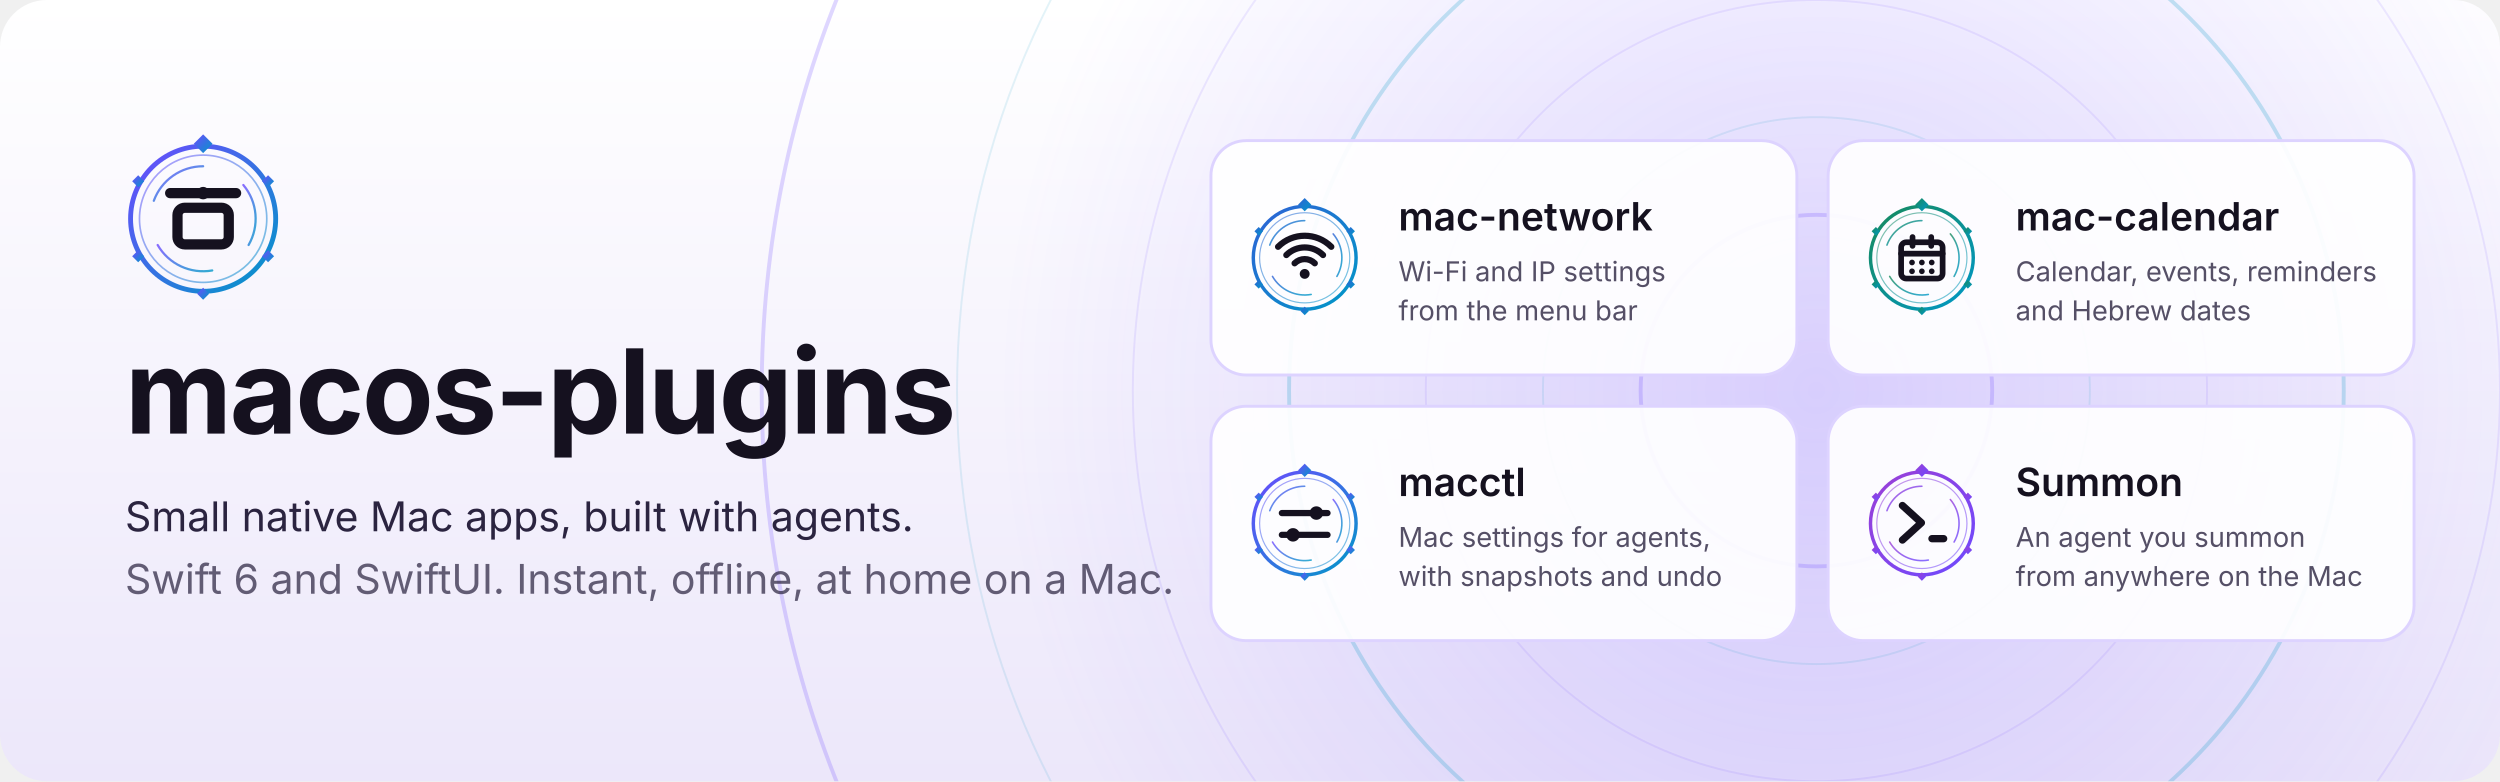
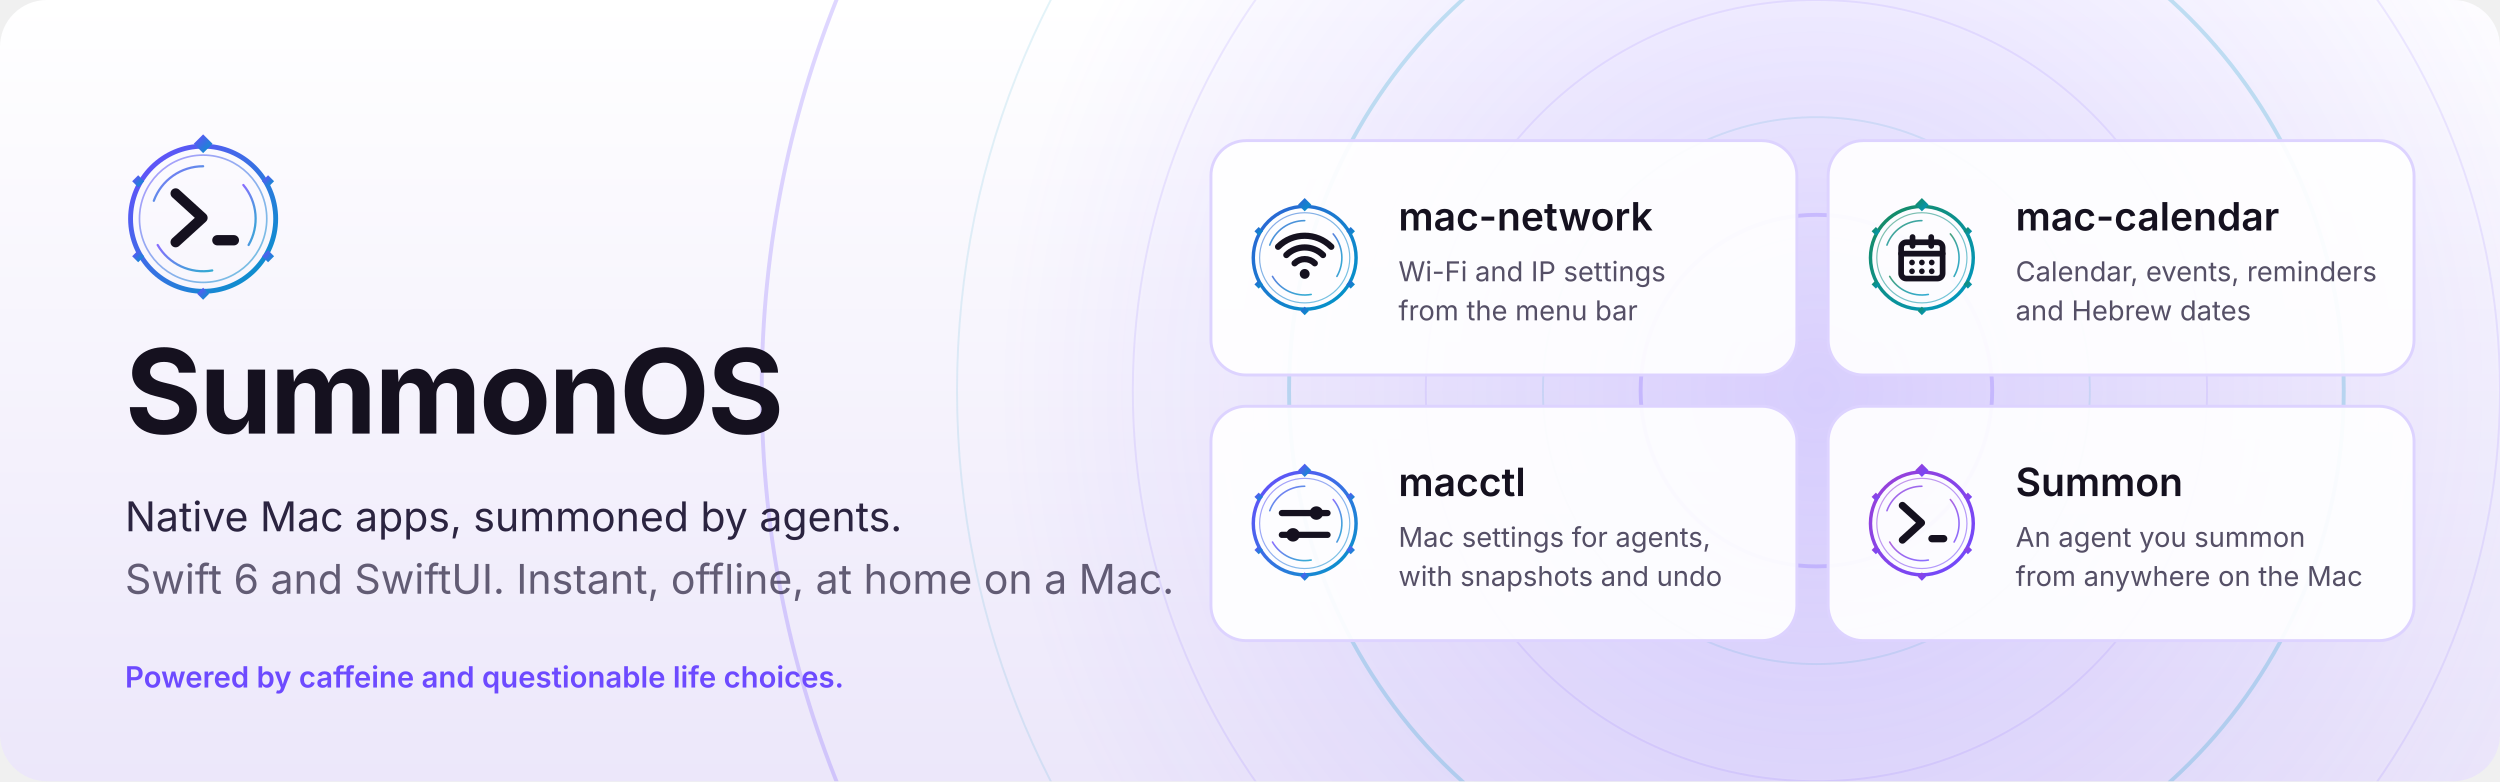
- <svg xmlns="http://www.w3.org/2000/svg" viewBox="0 0 1280 400" width="1280" height="400" role="img" aria-label="macos-plugins: small native Mac apps, built with agents, in Swift">
+ <svg xmlns="http://www.w3.org/2000/svg" viewBox="0 0 1280 400" width="1280" height="400" role="img" aria-label="SummonOS: native Mac apps, summoned by agents, in Swift">
  <defs>
    <linearGradient id="bg" x1="0" y1="0" x2="0" y2="1">
      <stop offset="0" stop-color="#FFFFFF" />
      <stop offset="1" stop-color="#ECE7FA" />
    </linearGradient>
    <radialGradient id="glow" cx=".5" cy=".5" r=".5">
      <stop offset="0" stop-color="#6D4AFF" stop-opacity="0.22" />
      <stop offset="1" stop-color="#6D4AFF" stop-opacity="0" />
    </radialGradient>
  </defs>
  <rect width="1280" height="400" rx="24" fill="url(#bg)" />
  <defs>
    <linearGradient id="gm" x1="0" y1="0" x2="1" y2="1">
      <stop offset="0" stop-color="#6D4AFF" />
      <stop offset="1" stop-color="#0098C7" />
    </linearGradient>
    <linearGradient id="g0" x1="0" y1="0" x2="1" y2="1">
      <stop offset="0" stop-color="#2F62D6" />
      <stop offset="1" stop-color="#0098C7" />
    </linearGradient>
    <linearGradient id="g1" x1="0" y1="0" x2="1" y2="1">
      <stop offset="0" stop-color="#178A5B" />
      <stop offset="1" stop-color="#0098C7" />
    </linearGradient>
    <linearGradient id="g2" x1="0" y1="0" x2="1" y2="1">
      <stop offset="0" stop-color="#6D4AFF" />
      <stop offset="1" stop-color="#0098C7" />
    </linearGradient>
    <linearGradient id="g3" x1="0" y1="0" x2="1" y2="1">
      <stop offset="0" stop-color="#9B3FD6" />
      <stop offset="1" stop-color="#6D4AFF" />
    </linearGradient>
  </defs>
  <clipPath id="frame">
    <rect width="1280" height="400" rx="24" />
  </clipPath>
  <g clip-path="url(#frame)">
    <circle cx="930" cy="200" r="420" fill="url(#glow)" />
    <g fill="none">
      <circle cx="930" cy="200" r="90" stroke="#6D4AFF" stroke-opacity="0.22" stroke-width="2" />
      <circle cx="930" cy="200" r="140" stroke="#0098C7" stroke-opacity="0.11" stroke-width="1" />
      <circle cx="930" cy="200" r="200" stroke="#6D4AFF" stroke-opacity="0.11" stroke-width="1" />
      <circle cx="930" cy="200" r="270" stroke="#0098C7" stroke-opacity="0.22" stroke-width="2" />
      <circle cx="930" cy="200" r="350" stroke="#6D4AFF" stroke-opacity="0.11" stroke-width="1" />
      <circle cx="930" cy="200" r="440" stroke="#0098C7" stroke-opacity="0.11" stroke-width="1" />
      <circle cx="930" cy="200" r="540" stroke="#6D4AFF" stroke-opacity="0.22" stroke-width="2" />
    </g>
  </g>
  <svg x="56" y="64" width="96" height="96" viewBox="0 0 1024 1024">
    <g fill="none" stroke="url(#gm)" stroke-linecap="round">
      <circle cx="512" cy="512" r="396.3" stroke-width="26.6" />
      <circle cx="512" cy="512" r="347.6" stroke-width="9.2" opacity=".55" />
      <g stroke-width="12.3">
        <path d="M242.6 413.9A286.7 286.7 0 0 1 512.0 225.3" opacity=".8" />
        <path d="M731.6 327.7A286.7 286.7 0 0 1 760.3 655.4" opacity=".8" />
        <path d="M561.8 794.4A286.7 286.7 0 0 1 263.7 655.4" opacity=".8" />
      </g>
    </g>
    <g fill="url(#gm)">
      <path d="M512.0 51.2L563.2 102.4L512.0 153.6L460.8 102.4Z" />
      <path d="M866.7 274.4L899.5 307.2L866.7 340.0L834.0 307.2Z" />
      <path d="M866.7 684.0L899.5 716.8L866.7 749.6L834.0 716.8Z" />
      <path d="M512.0 888.8L544.8 921.6L512.0 954.4L479.2 921.6Z" />
      <path d="M157.3 684.0L190.0 716.8L157.3 749.6L124.5 716.8Z" />
      <path d="M157.3 274.4L190.0 307.2L157.3 340.0L124.5 307.2Z" />
    </g>
-     <g fill="none" stroke="#15111F" stroke-width="56" stroke-linecap="round" stroke-linejoin="round">
-       <path d="M332 372H692" />
-       <path d="M412 452H612A40 40 0 0 1 652 492V612A40 40 0 0 1 612 652H412A40 40 0 0 1 372 612V492A40 40 0 0 1 412 452Z" />
+     <g fill="none" stroke="#15111F" stroke-width="56.3" stroke-linecap="round" stroke-linejoin="round">
+       <path d="M362.0 373.8L508.4 506.9L362.0 640.0" />
+       <path d="M589.8 629.4H679.9" />
    </g>
-     <circle cx="512" cy="372" r="34" fill="#15111F" />
  </svg>
-   <text x="64" y="222" font-family="Inter, -apple-system, BlinkMacSystemFont, 'Segoe UI', Helvetica, Arial, sans-serif" font-size="60" font-weight="700" fill="#15111F" letter-spacing="-1.2">macos-plugins</text>
-   <text x="64" y="272" font-family="Inter, -apple-system, BlinkMacSystemFont, 'Segoe UI', Helvetica, Arial, sans-serif" font-size="21" font-weight="400" fill="#2B2440">Small native Mac apps, built with agents.</text>
+   <text x="64" y="222" font-family="Inter, -apple-system, BlinkMacSystemFont, 'Segoe UI', Helvetica, Arial, sans-serif" font-size="60" font-weight="700" fill="#15111F" letter-spacing="-1.2">SummonOS</text>
+   <text x="64" y="272" font-family="Inter, -apple-system, BlinkMacSystemFont, 'Segoe UI', Helvetica, Arial, sans-serif" font-size="21" font-weight="400" fill="#2B2440">Native Mac apps, summoned by agents.</text>
  <text x="64" y="304" font-family="Inter, -apple-system, BlinkMacSystemFont, 'Segoe UI', Helvetica, Arial, sans-serif" font-size="21" font-weight="400" fill="#2B2440" opacity=".72">Swift 6 and SwiftUI. Instant, offline, at home on a Mac.</text>
+   <text x="64" y="352" font-family="Inter, -apple-system, BlinkMacSystemFont, 'Segoe UI', Helvetica, Arial, sans-serif" font-size="15" font-weight="600" fill="#6D4AFF">Powered by caffeine and questionable life choices.</text>
  <rect x="620" y="72" width="300" height="120" rx="18" fill="#FFFFFF" fill-opacity="0.92" stroke="#DDD3FF" stroke-width="1.5" />
  <svg x="634" y="98" width="68" height="68" viewBox="0 0 1024 1024">
    <g fill="none" stroke="url(#g0)" stroke-linecap="round">
      <circle cx="512" cy="512" r="396.3" stroke-width="26.6" />
      <circle cx="512" cy="512" r="347.6" stroke-width="9.2" opacity=".55" />
      <g stroke-width="12.3">
        <path d="M242.6 413.9A286.7 286.7 0 0 1 512.0 225.3" opacity=".8" />
        <path d="M731.6 327.7A286.7 286.7 0 0 1 760.3 655.4" opacity=".8" />
        <path d="M561.8 794.4A286.7 286.7 0 0 1 263.7 655.4" opacity=".8" />
      </g>
    </g>
    <g fill="url(#g0)">
      <path d="M512.0 51.2L563.2 102.4L512.0 153.6L460.8 102.4Z" />
      <path d="M866.7 274.4L899.5 307.2L866.7 340.0L834.0 307.2Z" />
      <path d="M866.7 684.0L899.5 716.8L866.7 749.6L834.0 716.8Z" />
      <path d="M512.0 888.8L544.8 921.6L512.0 954.4L479.2 921.6Z" />
      <path d="M157.3 684.0L190.0 716.8L157.3 749.6L124.5 716.8Z" />
      <path d="M157.3 274.4L190.0 307.2L157.3 340.0L124.5 307.2Z" />
    </g>
    <g fill="none" stroke="#15111F" stroke-width="48" stroke-linecap="round" stroke-linejoin="round">
      <path d="M434.2 554.2A110 110 0 0 1 589.8 554.2" />
      <path d="M370.6 490.6A200 200 0 0 1 653.4 490.6" />
      <path d="M306.9 426.9A290 290 0 0 1 717.1 426.9" />
    </g>
    <circle cx="512" cy="636" r="38" fill="#15111F" />
  </svg>
  <text x="716" y="118" font-family="Inter, -apple-system, BlinkMacSystemFont, 'Segoe UI', Helvetica, Arial, sans-serif" font-size="20" font-weight="600" fill="#15111F">mac-network</text>
  <text x="716" y="144" font-family="Inter, -apple-system, BlinkMacSystemFont, 'Segoe UI', Helvetica, Arial, sans-serif" font-size="14" font-weight="400" fill="#2B2440" opacity=".8">Wi-Fi and IP settings</text>
  <text x="716" y="164" font-family="Inter, -apple-system, BlinkMacSystemFont, 'Segoe UI', Helvetica, Arial, sans-serif" font-size="14" font-weight="400" fill="#2B2440" opacity=".8">from the menu bar</text>
  <rect x="936" y="72" width="300" height="120" rx="18" fill="#FFFFFF" fill-opacity="0.92" stroke="#DDD3FF" stroke-width="1.5" />
  <svg x="950" y="98" width="68" height="68" viewBox="0 0 1024 1024">
    <g fill="none" stroke="url(#g1)" stroke-linecap="round">
      <circle cx="512" cy="512" r="396.3" stroke-width="26.6" />
      <circle cx="512" cy="512" r="347.6" stroke-width="9.2" opacity=".55" />
      <g stroke-width="12.3">
        <path d="M242.6 413.9A286.7 286.7 0 0 1 512.0 225.3" opacity=".8" />
        <path d="M731.6 327.7A286.7 286.7 0 0 1 760.3 655.4" opacity=".8" />
        <path d="M561.8 794.4A286.7 286.7 0 0 1 263.7 655.4" opacity=".8" />
      </g>
    </g>
    <g fill="url(#g1)">
      <path d="M512.0 51.2L563.2 102.4L512.0 153.6L460.8 102.4Z" />
      <path d="M866.7 274.4L899.5 307.2L866.7 340.0L834.0 307.2Z" />
      <path d="M866.7 684.0L899.5 716.8L866.7 749.6L834.0 716.8Z" />
      <path d="M512.0 888.8L544.8 921.6L512.0 954.4L479.2 921.6Z" />
      <path d="M157.3 684.0L190.0 716.8L157.3 749.6L124.5 716.8Z" />
      <path d="M157.3 274.4L190.0 307.2L157.3 340.0L124.5 307.2Z" />
    </g>
    <g fill="none" stroke="#15111F" stroke-width="44" stroke-linecap="round" stroke-linejoin="round">
      <path d="M392 392H632A40 40 0 0 1 672 432V632A40 40 0 0 1 632 672H392A40 40 0 0 1 352 632V432A40 40 0 0 1 392 392Z" />
      <path d="M352 480H672" />
      <path d="M440 352V420" />
      <path d="M584 352V420" />
    </g>
    <circle cx="436" cy="548" r="22" fill="#15111F" />
    <circle cx="512" cy="548" r="22" fill="#15111F" />
    <circle cx="588" cy="548" r="22" fill="#15111F" />
    <circle cx="436" cy="616" r="22" fill="#15111F" />
    <circle cx="512" cy="616" r="22" fill="#15111F" />
    <circle cx="588" cy="616" r="22" fill="#15111F" />
  </svg>
  <text x="1032" y="118" font-family="Inter, -apple-system, BlinkMacSystemFont, 'Segoe UI', Helvetica, Arial, sans-serif" font-size="20" font-weight="600" fill="#15111F">mac-calendar</text>
  <text x="1032" y="144" font-family="Inter, -apple-system, BlinkMacSystemFont, 'Segoe UI', Helvetica, Arial, sans-serif" font-size="14" font-weight="400" fill="#2B2440" opacity=".8">Calendar, events, reminders</text>
  <text x="1032" y="164" font-family="Inter, -apple-system, BlinkMacSystemFont, 'Segoe UI', Helvetica, Arial, sans-serif" font-size="14" font-weight="400" fill="#2B2440" opacity=".8">and Hebrew dates</text>
  <rect x="620" y="208" width="300" height="120" rx="18" fill="#FFFFFF" fill-opacity="0.92" stroke="#DDD3FF" stroke-width="1.5" />
  <svg x="634" y="234" width="68" height="68" viewBox="0 0 1024 1024">
    <g fill="none" stroke="url(#g2)" stroke-linecap="round">
      <circle cx="512" cy="512" r="396.3" stroke-width="26.6" />
      <circle cx="512" cy="512" r="347.6" stroke-width="9.2" opacity=".55" />
      <g stroke-width="12.3">
        <path d="M242.6 413.9A286.7 286.7 0 0 1 512.0 225.3" opacity=".8" />
        <path d="M731.6 327.7A286.7 286.7 0 0 1 760.3 655.4" opacity=".8" />
        <path d="M561.8 794.4A286.7 286.7 0 0 1 263.7 655.4" opacity=".8" />
      </g>
    </g>
    <g fill="url(#g2)">
      <path d="M512.0 51.2L563.2 102.4L512.0 153.6L460.8 102.4Z" />
      <path d="M866.7 274.4L899.5 307.2L866.7 340.0L834.0 307.2Z" />
      <path d="M866.7 684.0L899.5 716.8L866.7 749.6L834.0 716.8Z" />
      <path d="M512.0 888.8L544.8 921.6L512.0 954.4L479.2 921.6Z" />
      <path d="M157.3 684.0L190.0 716.8L157.3 749.6L124.5 716.8Z" />
      <path d="M157.3 274.4L190.0 307.2L157.3 340.0L124.5 307.2Z" />
    </g>
    <g fill="none" stroke="#15111F" stroke-width="48" stroke-linecap="round" stroke-linejoin="round">
      <path d="M336 432H688" />
      <path d="M336 600H688" />
    </g>
    <circle cx="602" cy="432" r="52" fill="#15111F" />
    <circle cx="422" cy="600" r="52" fill="#15111F" />
  </svg>
  <text x="716" y="254" font-family="Inter, -apple-system, BlinkMacSystemFont, 'Segoe UI', Helvetica, Arial, sans-serif" font-size="20" font-weight="600" fill="#15111F">macctl</text>
  <text x="716" y="280" font-family="Inter, -apple-system, BlinkMacSystemFont, 'Segoe UI', Helvetica, Arial, sans-serif" font-size="14" font-weight="400" fill="#2B2440" opacity=".8">Mac settings for agents,</text>
  <text x="716" y="300" font-family="Inter, -apple-system, BlinkMacSystemFont, 'Segoe UI', Helvetica, Arial, sans-serif" font-size="14" font-weight="400" fill="#2B2440" opacity=".8">with snapshots and undo</text>
  <rect x="936" y="208" width="300" height="120" rx="18" fill="#FFFFFF" fill-opacity="0.92" stroke="#DDD3FF" stroke-width="1.5" />
  <svg x="950" y="234" width="68" height="68" viewBox="0 0 1024 1024">
    <g fill="none" stroke="url(#g3)" stroke-linecap="round">
      <circle cx="512" cy="512" r="396.3" stroke-width="26.6" />
      <circle cx="512" cy="512" r="347.6" stroke-width="9.2" opacity=".55" />
      <g stroke-width="12.3">
        <path d="M242.6 413.9A286.7 286.7 0 0 1 512.0 225.3" opacity=".8" />
        <path d="M731.6 327.7A286.7 286.7 0 0 1 760.3 655.4" opacity=".8" />
        <path d="M561.8 794.4A286.7 286.7 0 0 1 263.7 655.4" opacity=".8" />
      </g>
    </g>
    <g fill="url(#g3)">
      <path d="M512.0 51.2L563.2 102.4L512.0 153.6L460.8 102.4Z" />
      <path d="M866.7 274.4L899.5 307.2L866.7 340.0L834.0 307.2Z" />
      <path d="M866.7 684.0L899.5 716.8L866.7 749.6L834.0 716.8Z" />
      <path d="M512.0 888.8L544.8 921.6L512.0 954.4L479.2 921.6Z" />
      <path d="M157.3 684.0L190.0 716.8L157.3 749.6L124.5 716.8Z" />
      <path d="M157.3 274.4L190.0 307.2L157.3 340.0L124.5 307.2Z" />
    </g>
    <g fill="none" stroke="#15111F" stroke-width="56.3" stroke-linecap="round" stroke-linejoin="round">
      <path d="M362.0 373.8L508.4 506.9L362.0 640.0" />
      <path d="M589.8 629.4H679.9" />
    </g>
  </svg>
  <text x="1032" y="254" font-family="Inter, -apple-system, BlinkMacSystemFont, 'Segoe UI', Helvetica, Arial, sans-serif" font-size="20" font-weight="600" fill="#15111F">Summon</text>
  <text x="1032" y="280" font-family="Inter, -apple-system, BlinkMacSystemFont, 'Segoe UI', Helvetica, Arial, sans-serif" font-size="14" font-weight="400" fill="#2B2440" opacity=".8">An agent you summon</text>
  <text x="1032" y="300" font-family="Inter, -apple-system, BlinkMacSystemFont, 'Segoe UI', Helvetica, Arial, sans-serif" font-size="14" font-weight="400" fill="#2B2440" opacity=".8">from anywhere on the Mac</text>
</svg>
